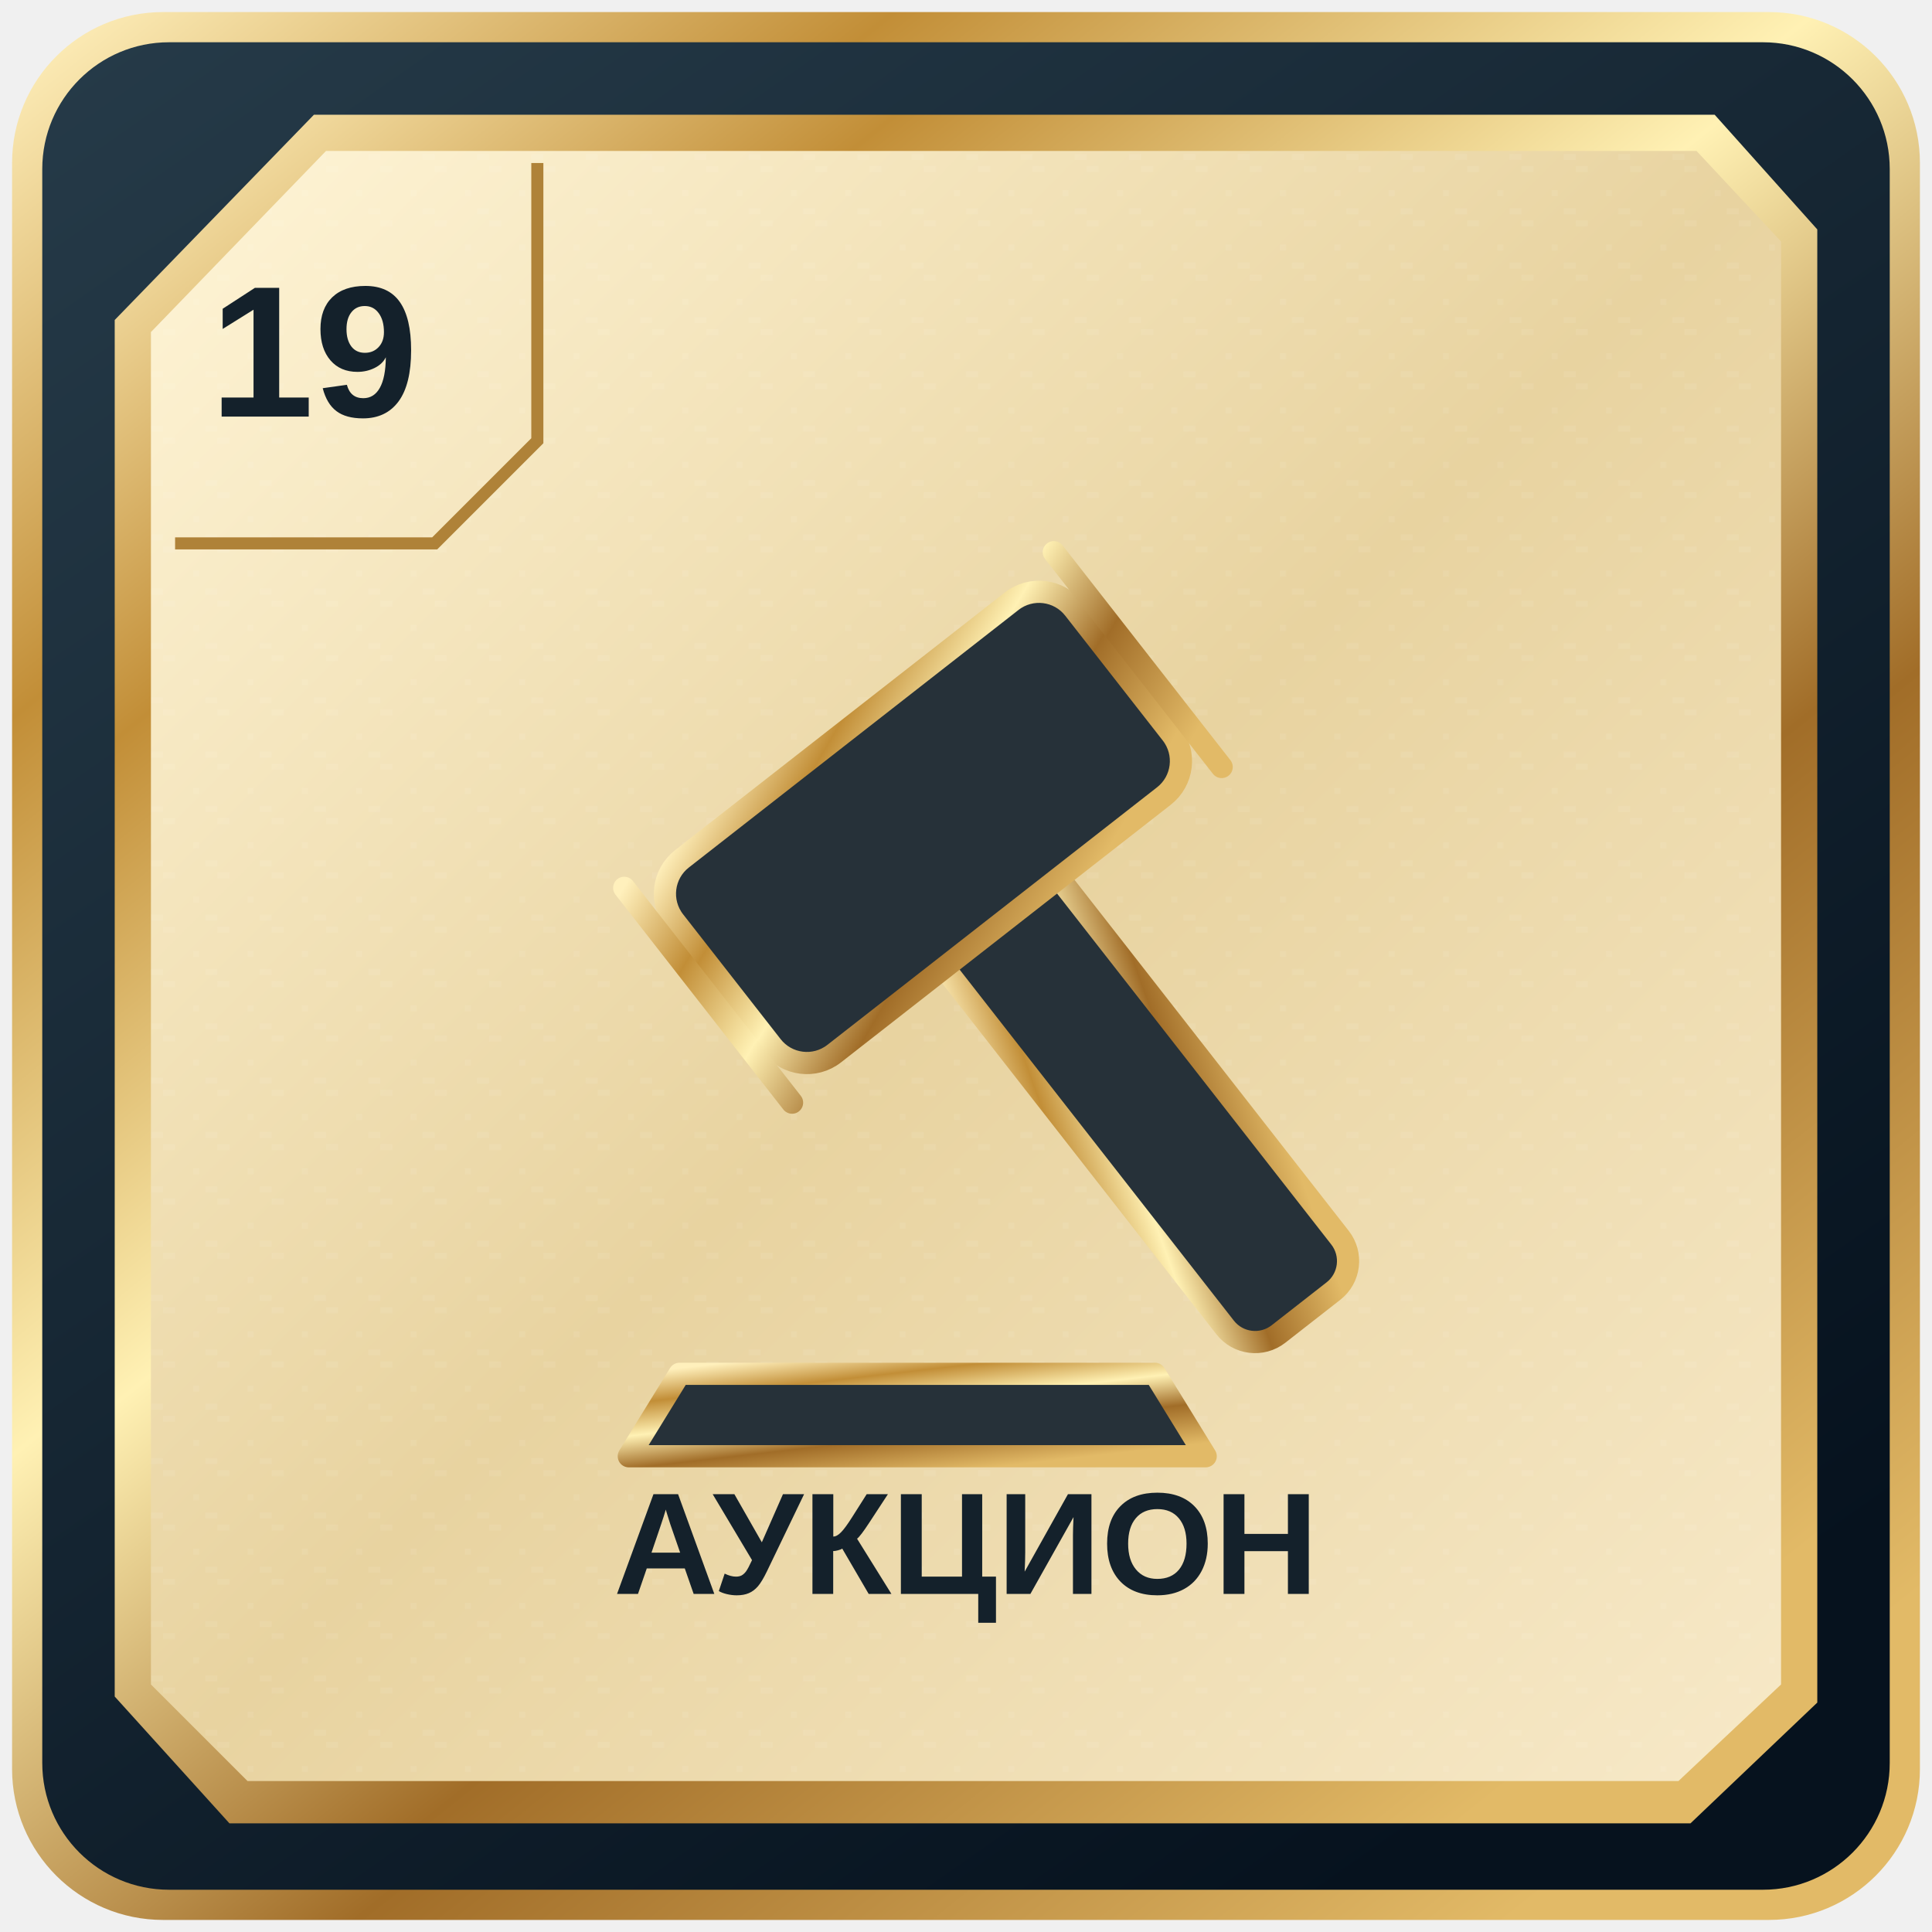
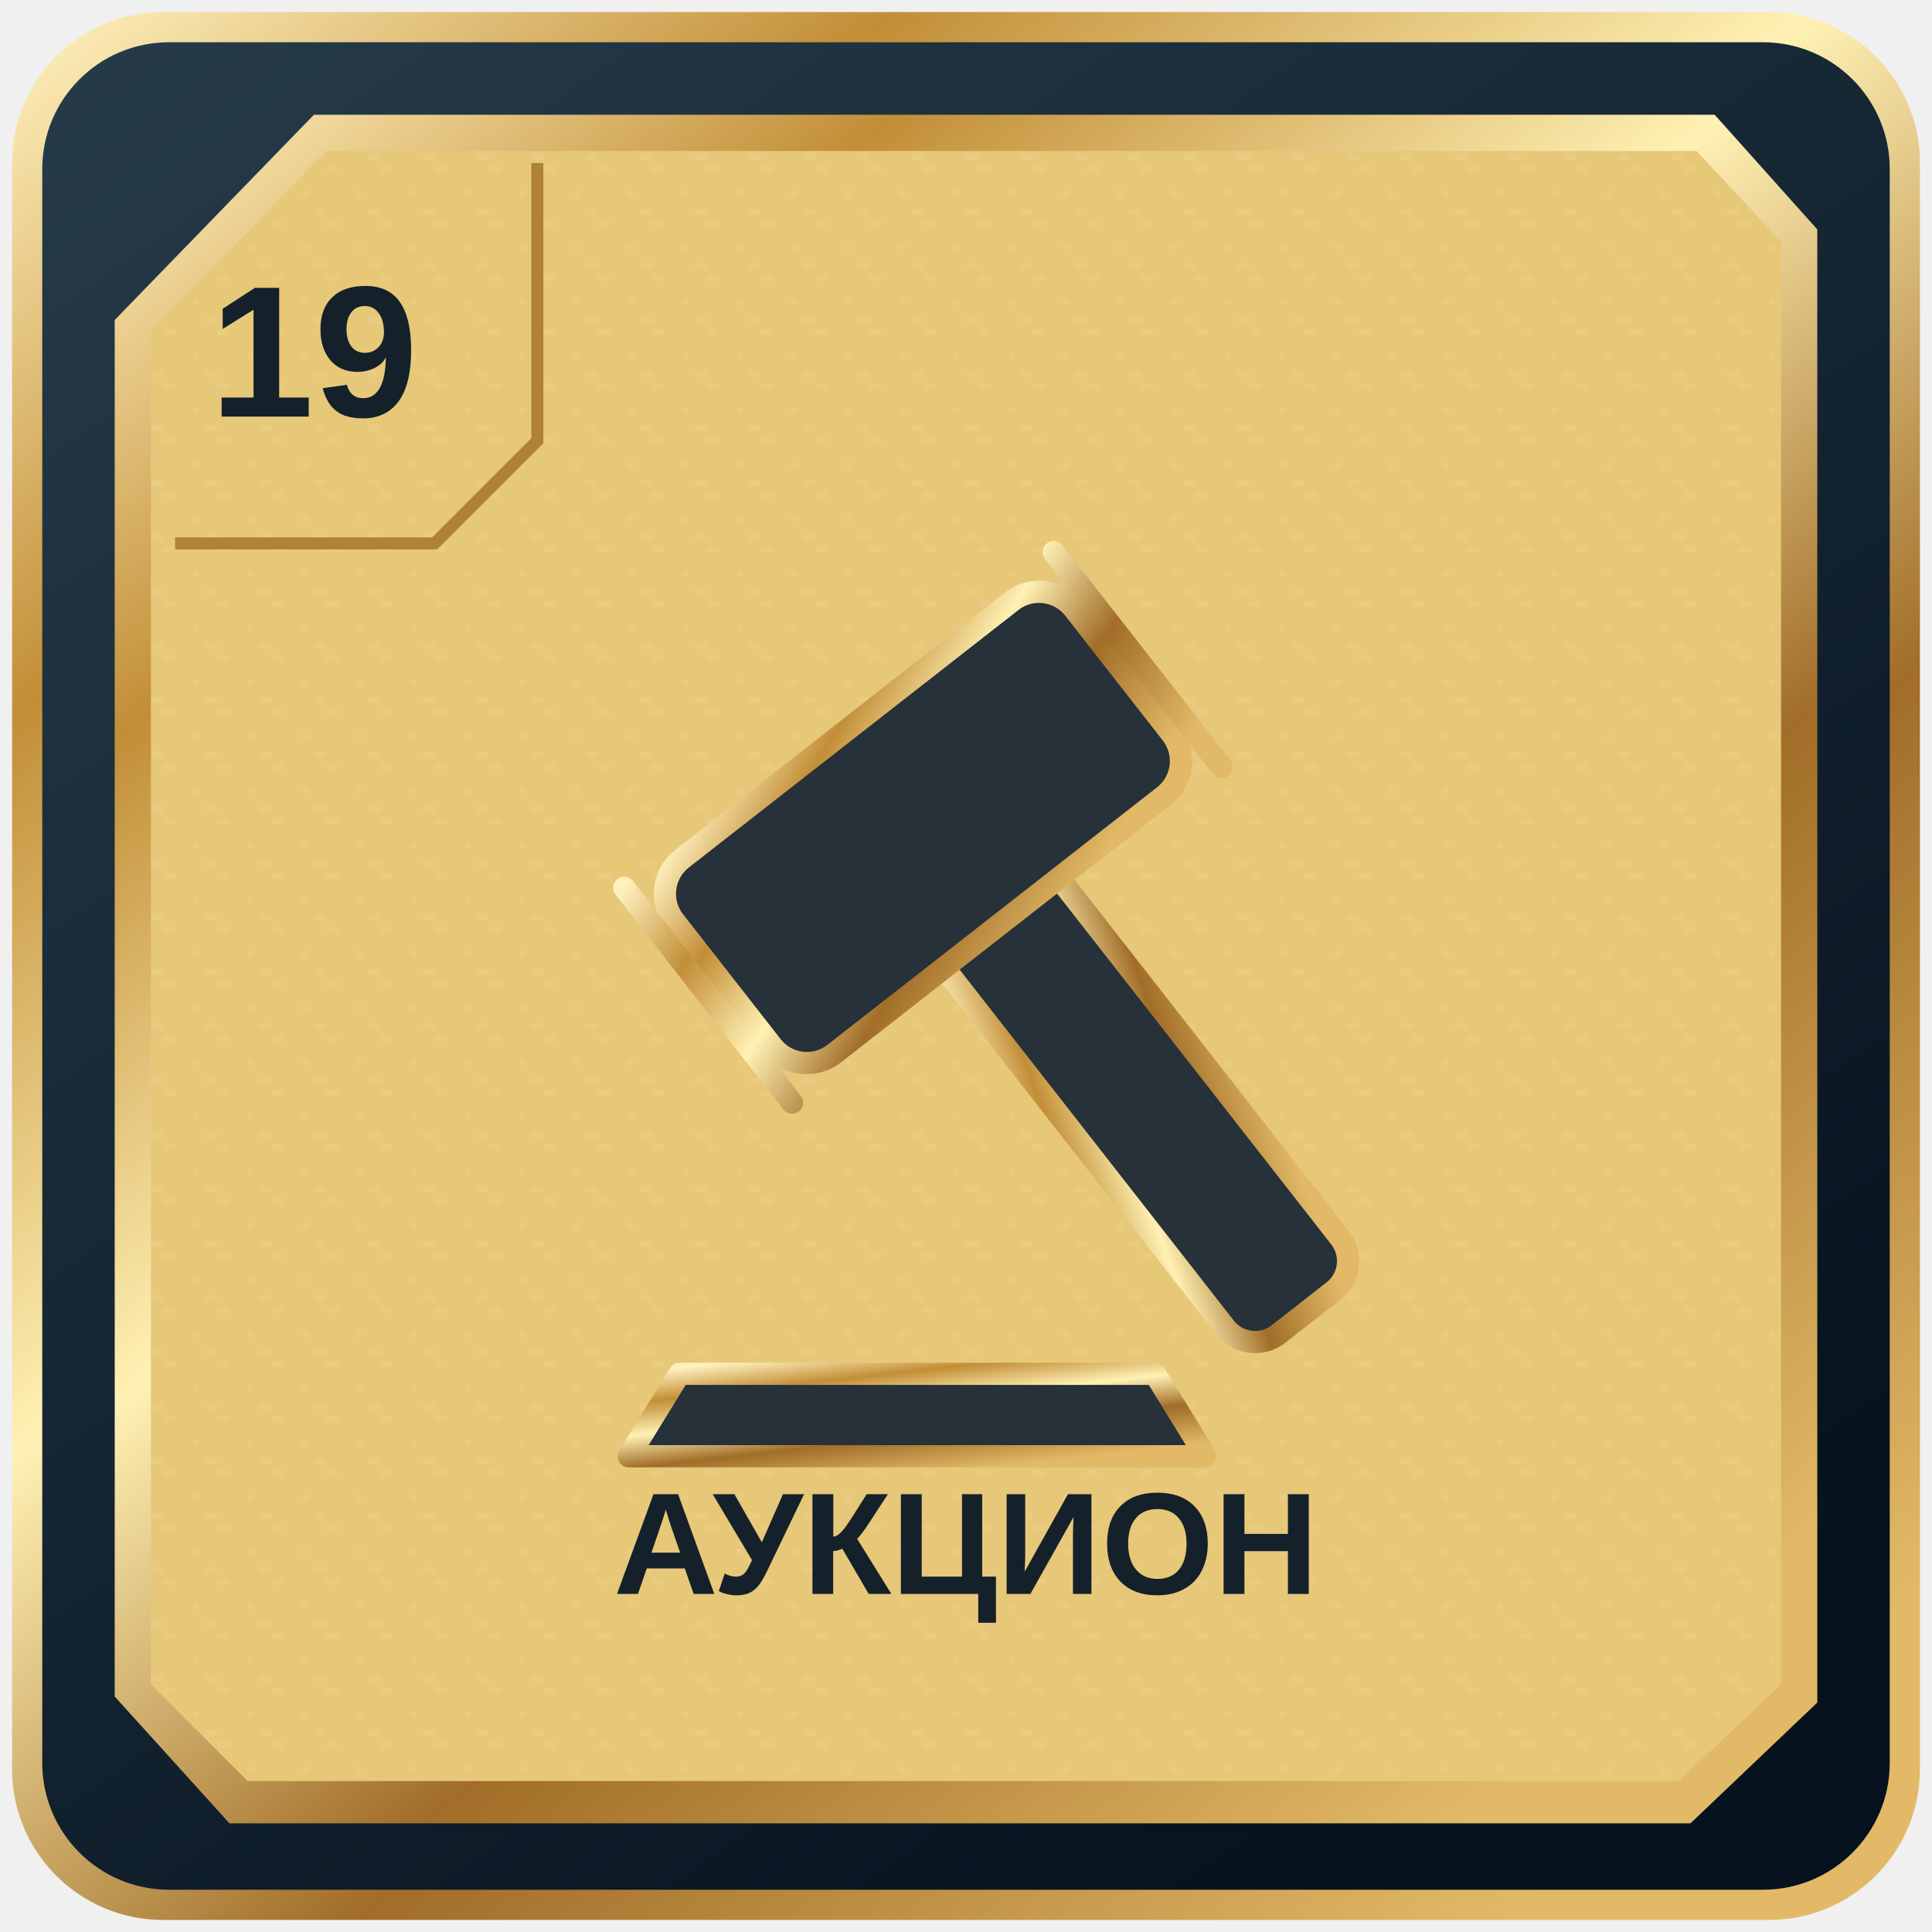
<svg xmlns="http://www.w3.org/2000/svg" viewBox="0 0 320 320" role="img" aria-label="Аукцион">
  <defs>
    <linearGradient id="gold" x2="0.8" y2="1">
      <stop stop-color="#fff0bc" />
      <stop offset=".22" stop-color="#c28e37" />
      <stop offset=".46" stop-color="#fff1b4" />
      <stop offset=".7" stop-color="#a16d28" />
      <stop offset="1" stop-color="#e2ba67" />
    </linearGradient>
    <linearGradient id="cream" x2="1" y2="1">
      <stop stop-color="#fff5d7" />
      <stop offset=".5" stop-color="#e8d3a0" />
      <stop offset="1" stop-color="#f7e9c8" />
    </linearGradient>
    <linearGradient id="navy" x2=".7" y2="1">
      <stop stop-color="#263b49" />
      <stop offset="1" stop-color="#06121e" />
    </linearGradient>
    <linearGradient id="glass" x2="1" y2="1">
      <stop stop-color="#d4e9e8" />
      <stop offset=".45" stop-color="#6495ad" />
      <stop offset="1" stop-color="#294453" />
    </linearGradient>
    <pattern id="grain" width="9" height="9" patternUnits="userSpaceOnUse">
      <path d="M0 1h2m3 4h1m1 3h2" stroke="#fff" opacity=".07" />
    </pattern>
  </defs>
  <rect x="2" y="2" width="316" height="316" rx="25" fill="url(#gold)" />
  <rect x="7" y="7" width="306" height="306" rx="21" fill="url(#navy)" />
  <path d="M52 19H284L301 38V282L280 302H38L19 281V53z" fill="url(#gold)" />
-   <path d="M54 25H281L295 40V279L278 295H41L25 279V55z" fill="url(#cream)" />
+   <path d="M54 25H281L295 40V279L278 295H41L25 279V55z" fill="#e7c879" />
  <path d="M54 25H281L295 40V279L278 295H41L25 279V55z" fill="url(#grain)" />
  <path d="M29 90H72L89 73V27" fill="none" stroke="#af8238" stroke-width="2" />
  <text x="52" y="69" text-anchor="middle" font-family="Arial,sans-serif" font-weight="700" font-size="31" fill="#14212b">19</text>
  <g transform="translate(164 153) scale(1.05)">
    <g fill="#263139" stroke="url(#gold)" stroke-width="3.5" stroke-linejoin="round" stroke-linecap="round">
      <g transform="rotate(-38)">
        <rect x="-10" y="-8" width="23" height="87" rx="6" />
        <rect x="-39" y="-38" width="80" height="39" rx="7" />
        <path d="M-42 -40v43m86-43v43" />
      </g>
      <path d="M-49 71h75l8 13h-91z" />
    </g>
  </g>
  <text x="160" y="264" text-anchor="middle" font-family="Arial,sans-serif" font-weight="800" font-size="24" fill="#14212b">АУКЦИОН</text>
</svg>
